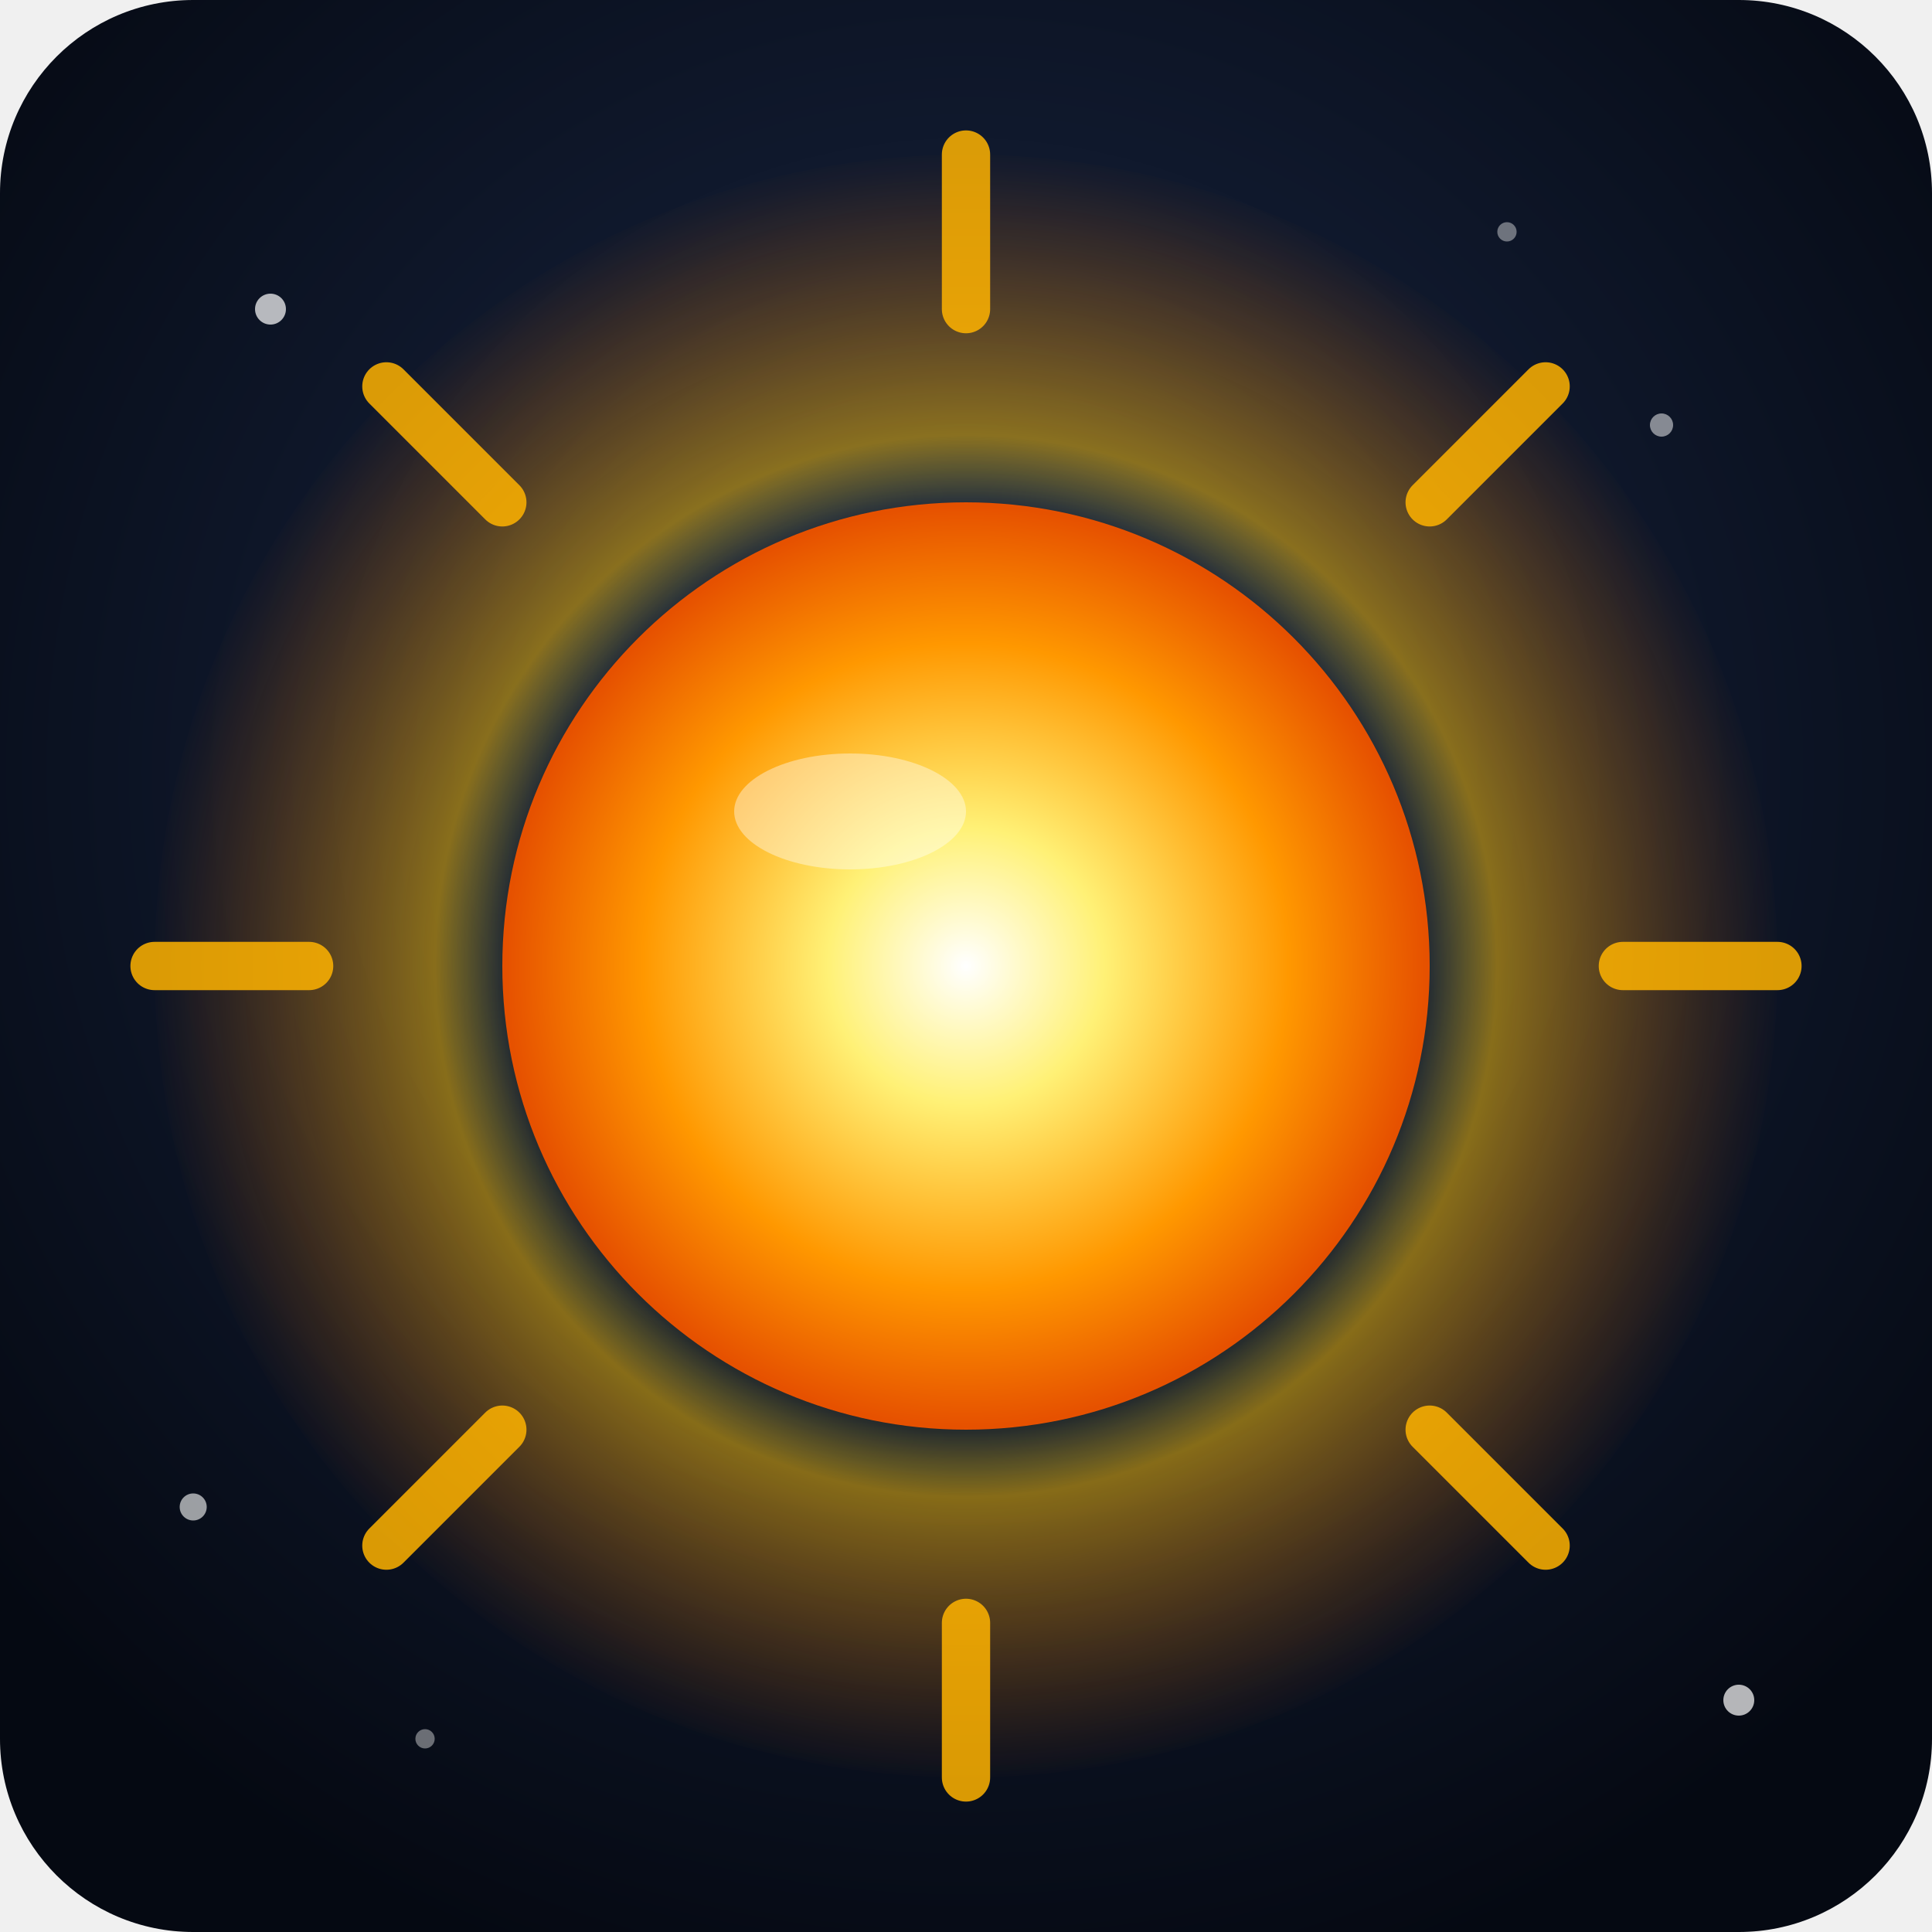
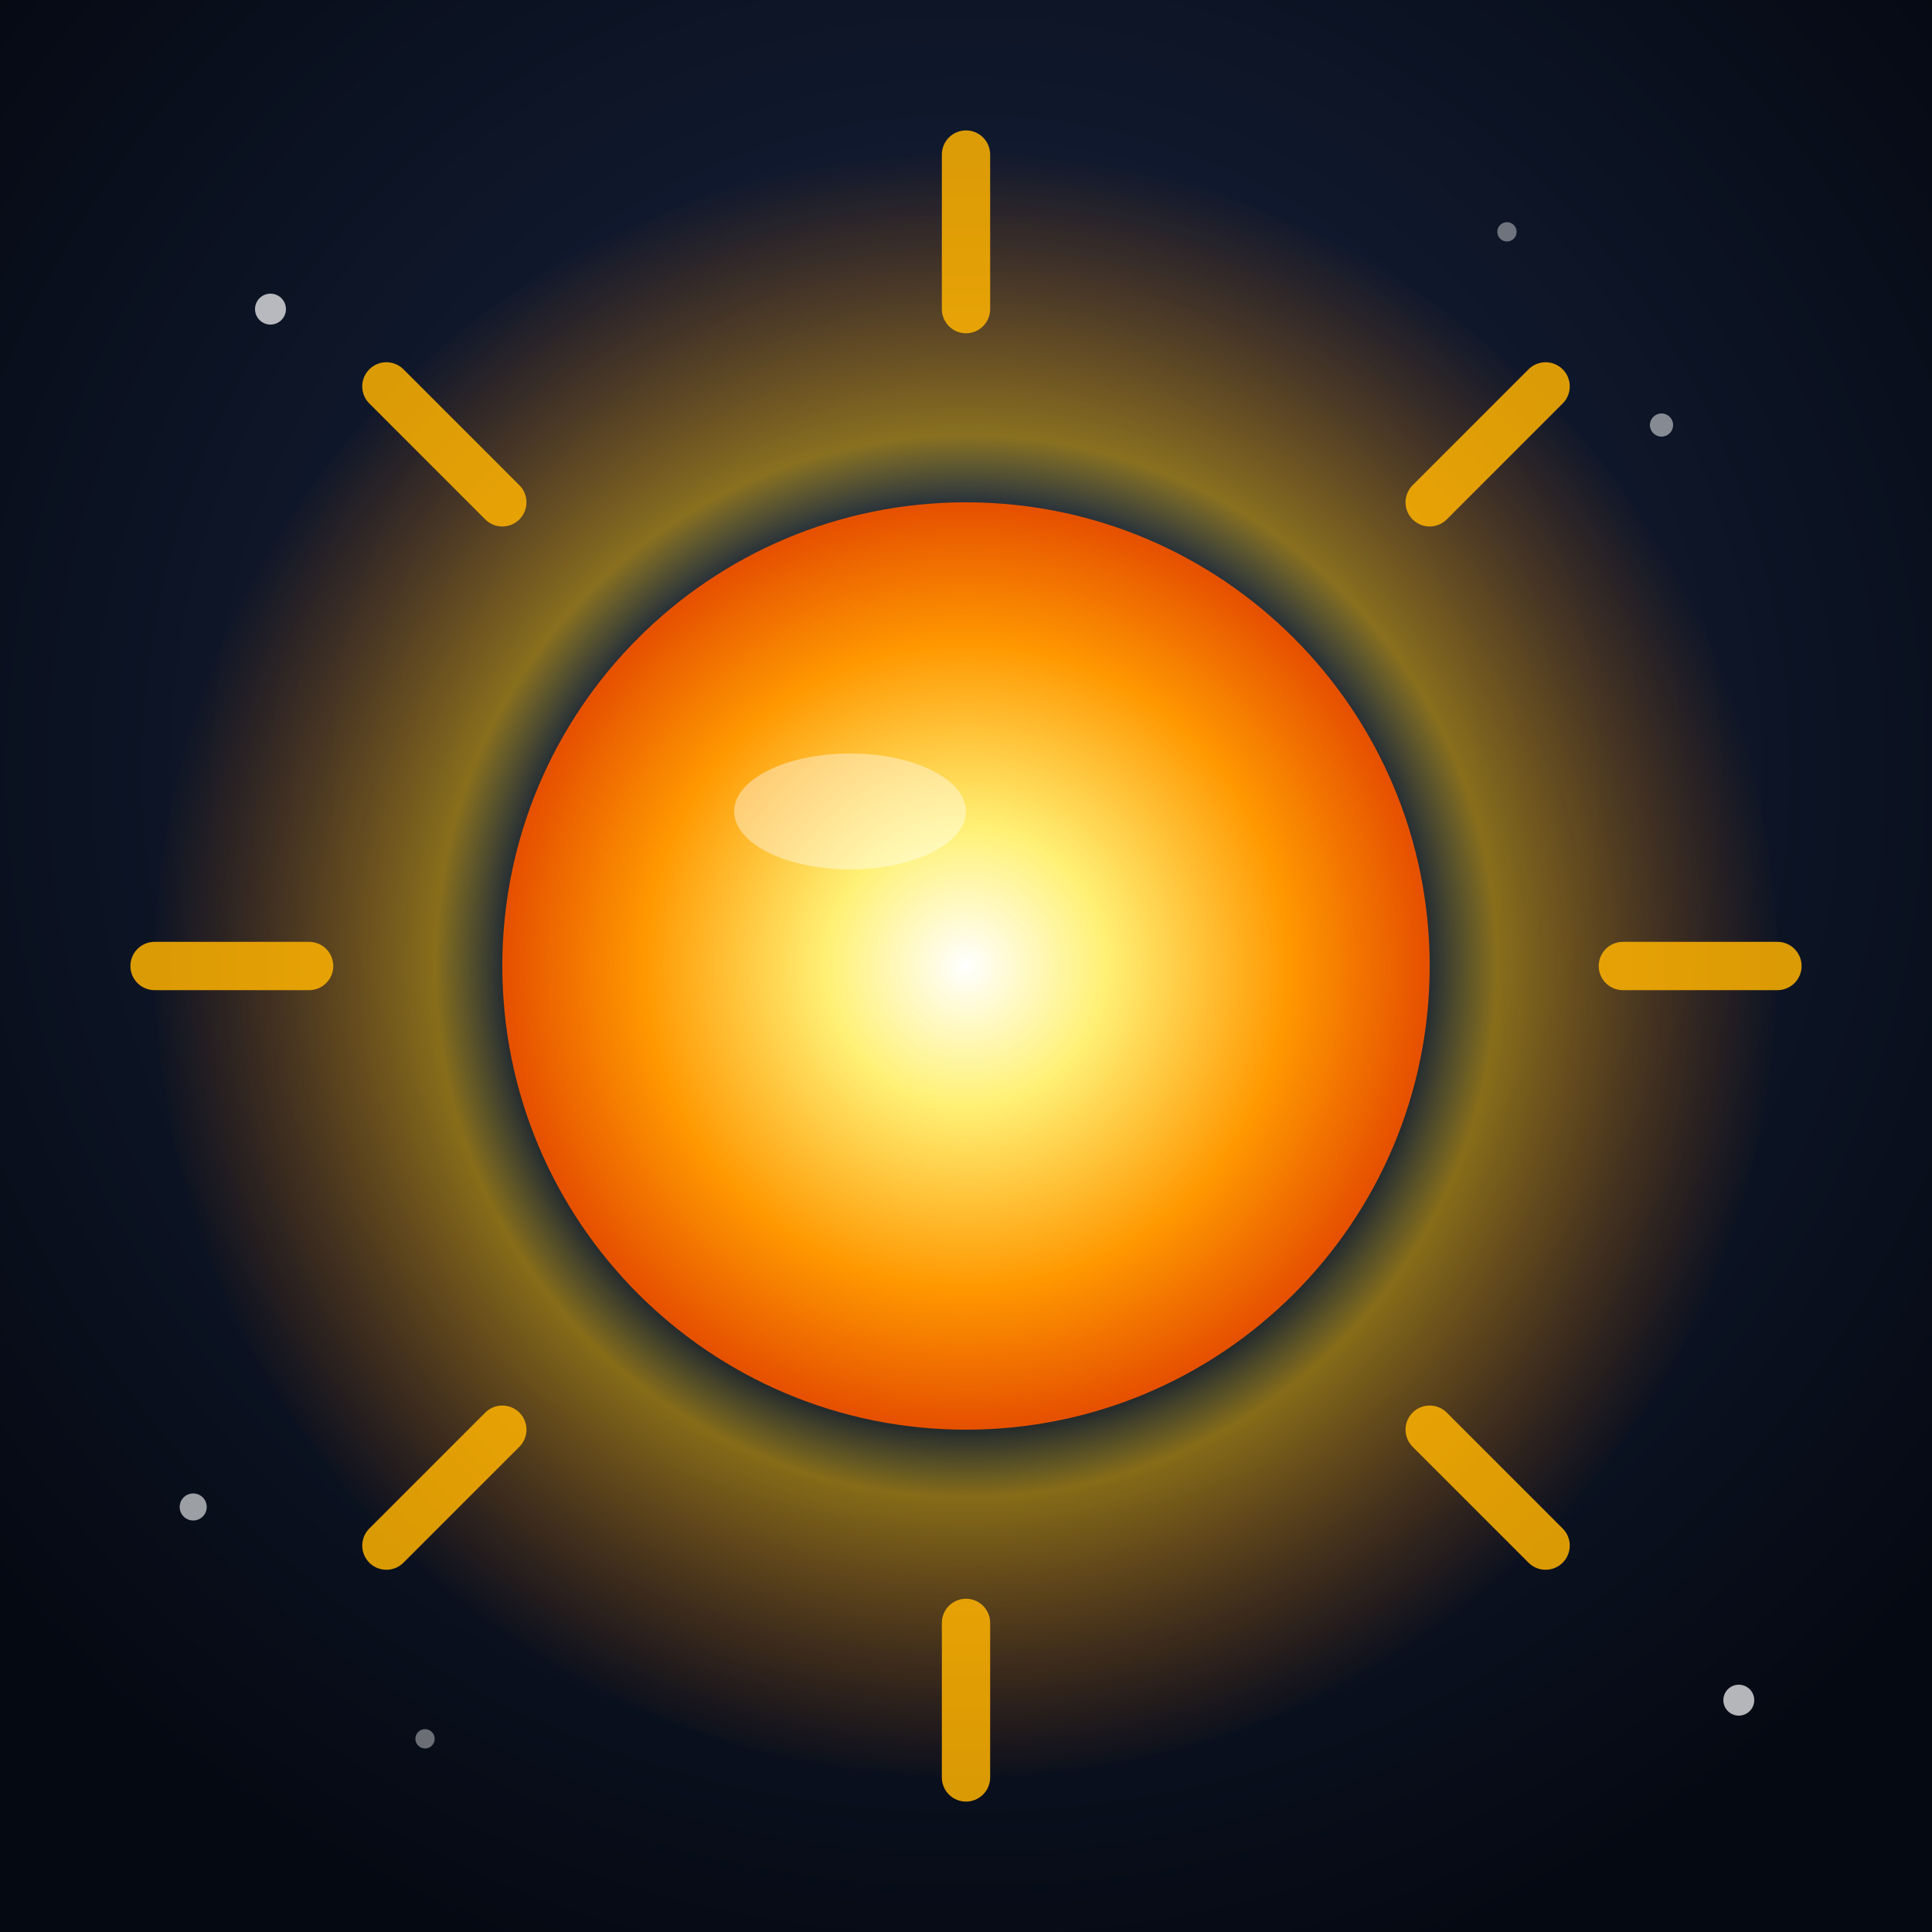
<svg xmlns="http://www.w3.org/2000/svg" viewBox="0 0 100 100">
  <defs>
    <radialGradient id="bg" cx="50%" cy="40%" r="65%">
      <stop offset="0%" stop-color="#1a2847" />
      <stop offset="100%" stop-color="#050912" />
    </radialGradient>
  </defs>
-   <rect width="100" height="100" rx="10" fill="url(#bg)" />
+   <rect width="100" height="100" rx="0" fill="url(#bg)" />
  <circle cx="14" cy="16" r="0.8" fill="white" opacity="0.7" />
  <circle cx="86" cy="22" r="0.6" fill="white" opacity="0.5" />
  <circle cx="10" cy="78" r="0.7" fill="white" opacity="0.6" />
  <circle cx="90" cy="88" r="0.8" fill="white" opacity="0.7" />
  <circle cx="78" cy="12" r="0.5" fill="white" opacity="0.4" />
  <circle cx="22" cy="90" r="0.5" fill="white" opacity="0.4" />
  <defs>
    <radialGradient id="sn" cx="50%" cy="50%" r="50%">
      <stop offset="0%" stop-color="white" />
      <stop offset="30%" stop-color="#FFF176" />
      <stop offset="70%" stop-color="#FF9800" />
      <stop offset="100%" stop-color="#E65100" />
    </radialGradient>
    <radialGradient id="cor" cx="50%" cy="50%" r="50%">
      <stop offset="55%" stop-color="#FFEB3B" stop-opacity="0" />
      <stop offset="65%" stop-color="#FFC107" stop-opacity="0.5" />
      <stop offset="100%" stop-color="#FF6F00" stop-opacity="0" />
    </radialGradient>
  </defs>
  <circle cx="50" cy="50" r="42" fill="url(#cor)" />
  <g stroke="#FFB300" stroke-width="2.5" stroke-linecap="round" opacity="0.85">
    <line x1="50" y1="8" x2="50" y2="16" />
    <line x1="50" y1="84" x2="50" y2="92" />
    <line x1="8" y1="50" x2="16" y2="50" />
    <line x1="84" y1="50" x2="92" y2="50" />
    <line x1="20" y1="20" x2="26" y2="26" />
    <line x1="74" y1="26" x2="80" y2="20" />
    <line x1="20" y1="80" x2="26" y2="74" />
    <line x1="74" y1="74" x2="80" y2="80" />
  </g>
  <circle cx="50" cy="50" r="24" fill="url(#sn)" />
  <ellipse cx="44" cy="42" rx="6" ry="3" fill="white" opacity="0.4" />
</svg>
